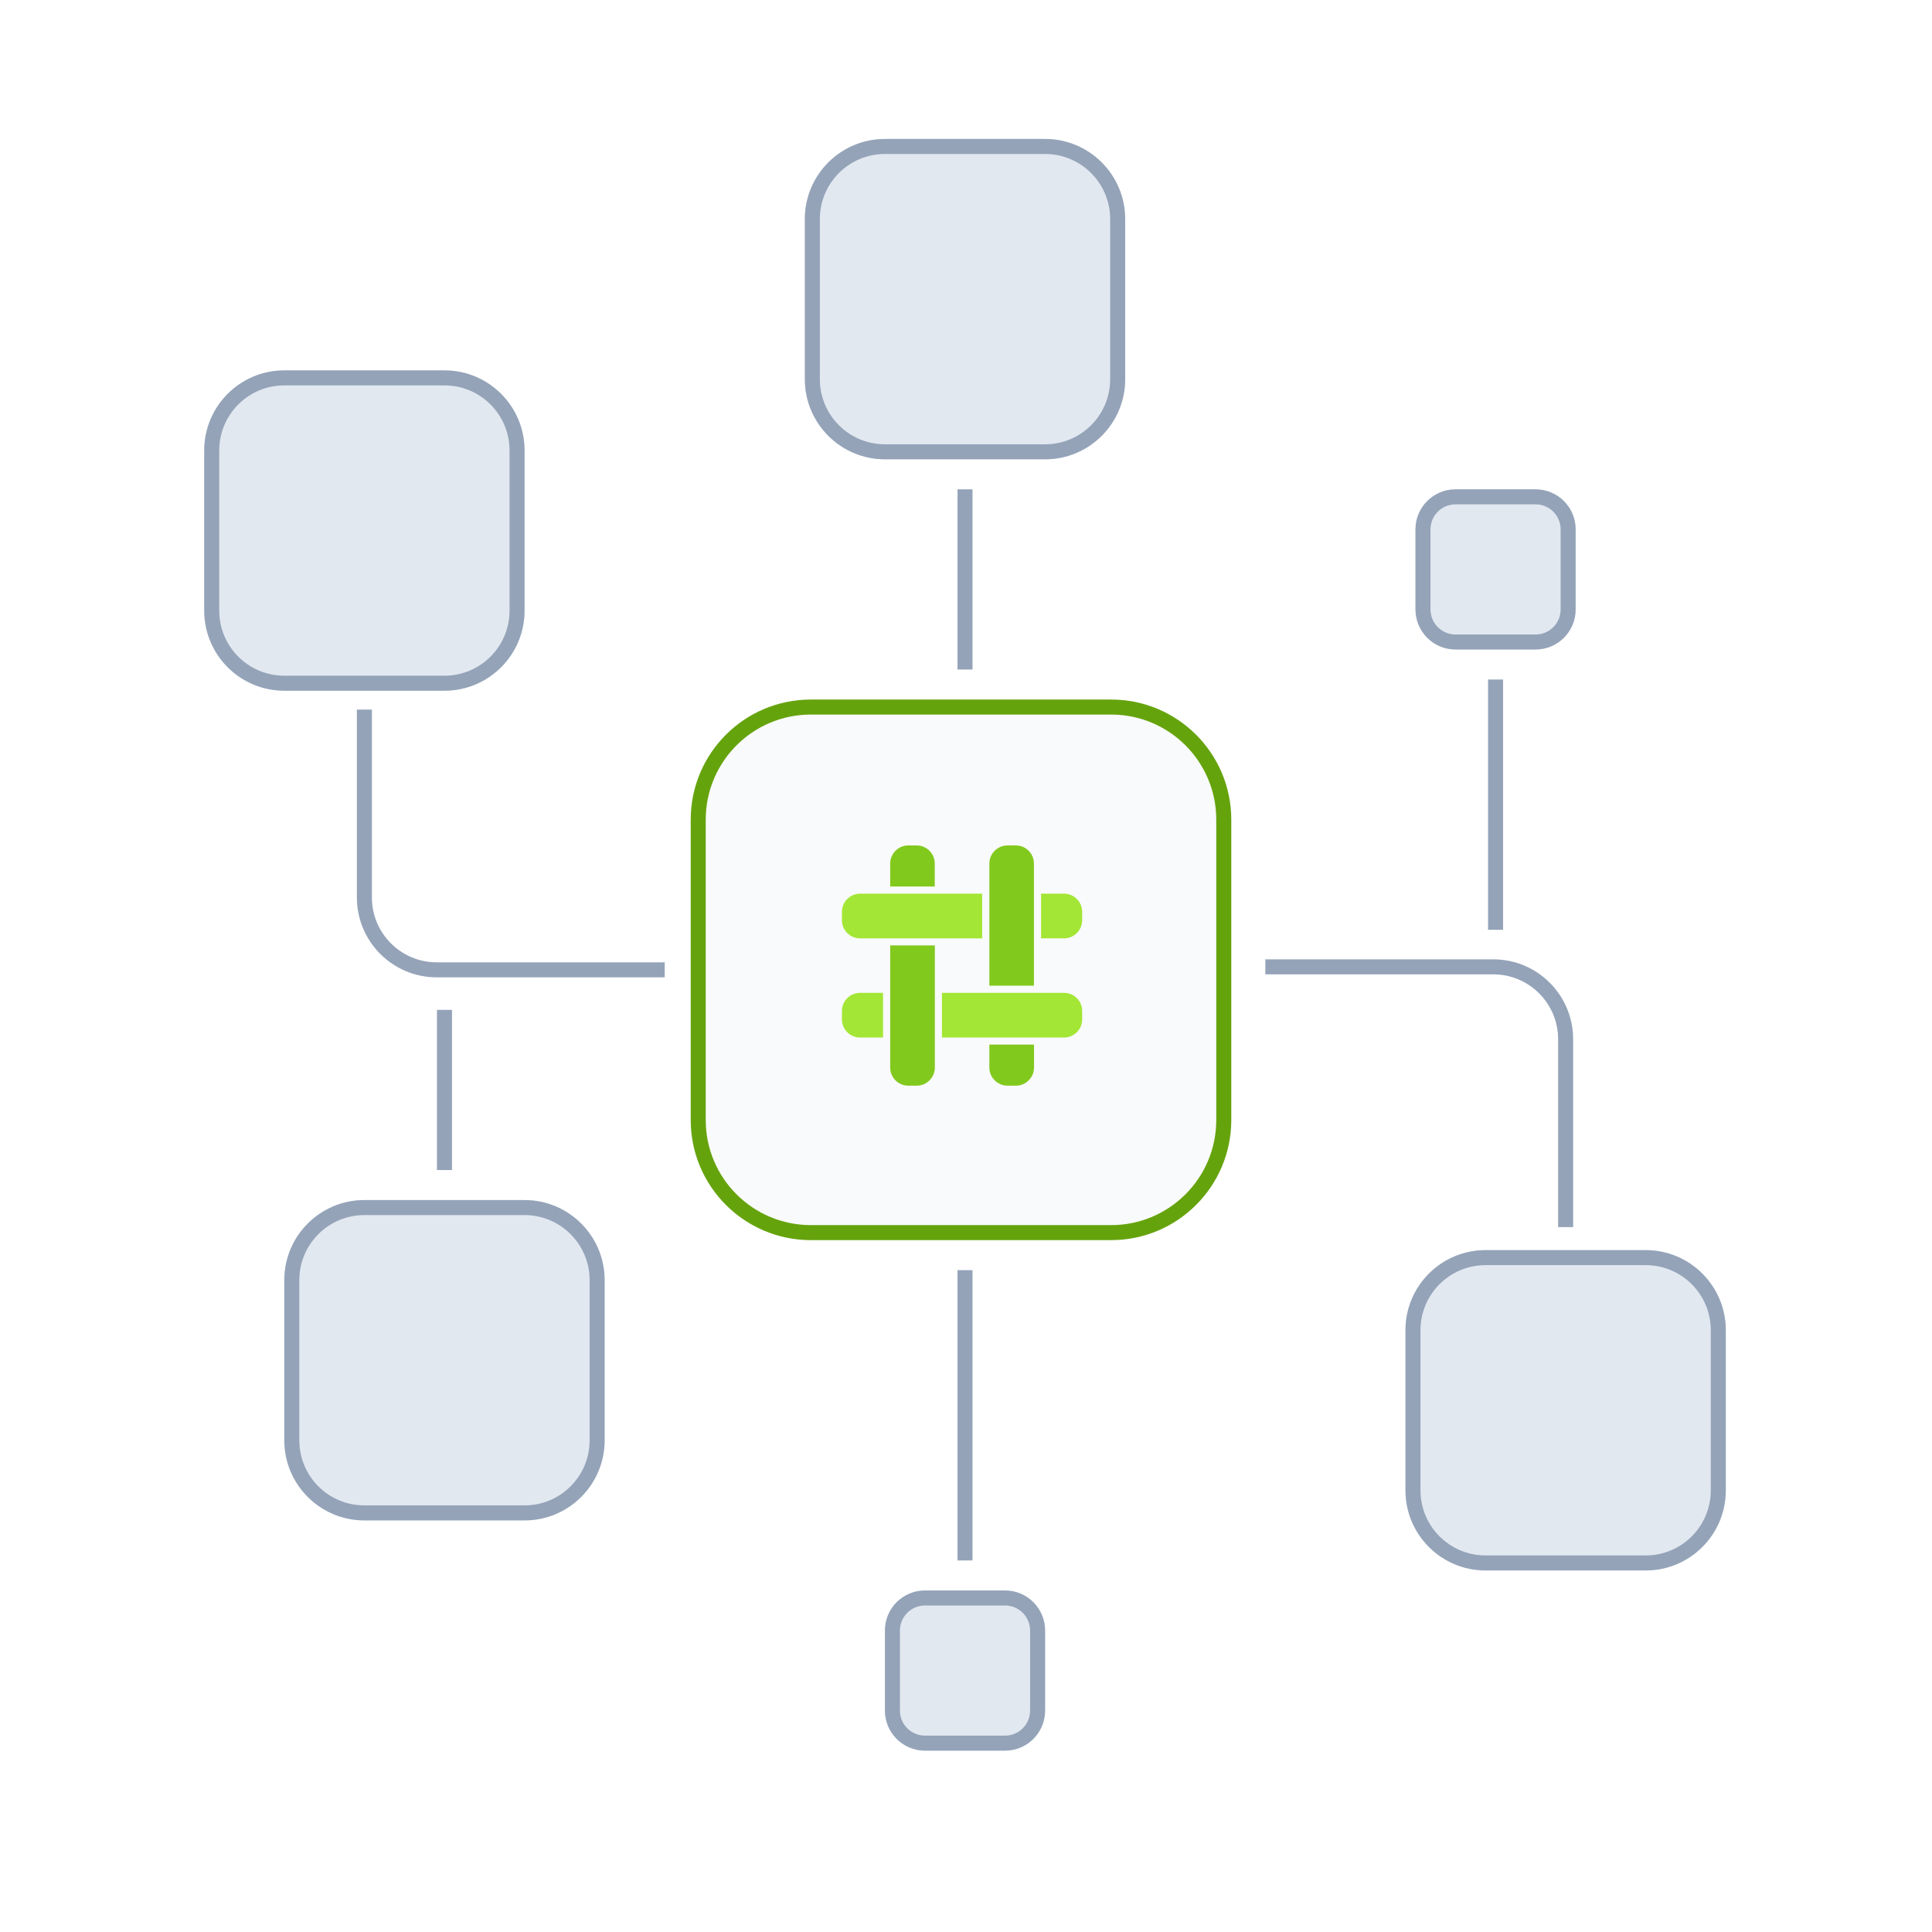
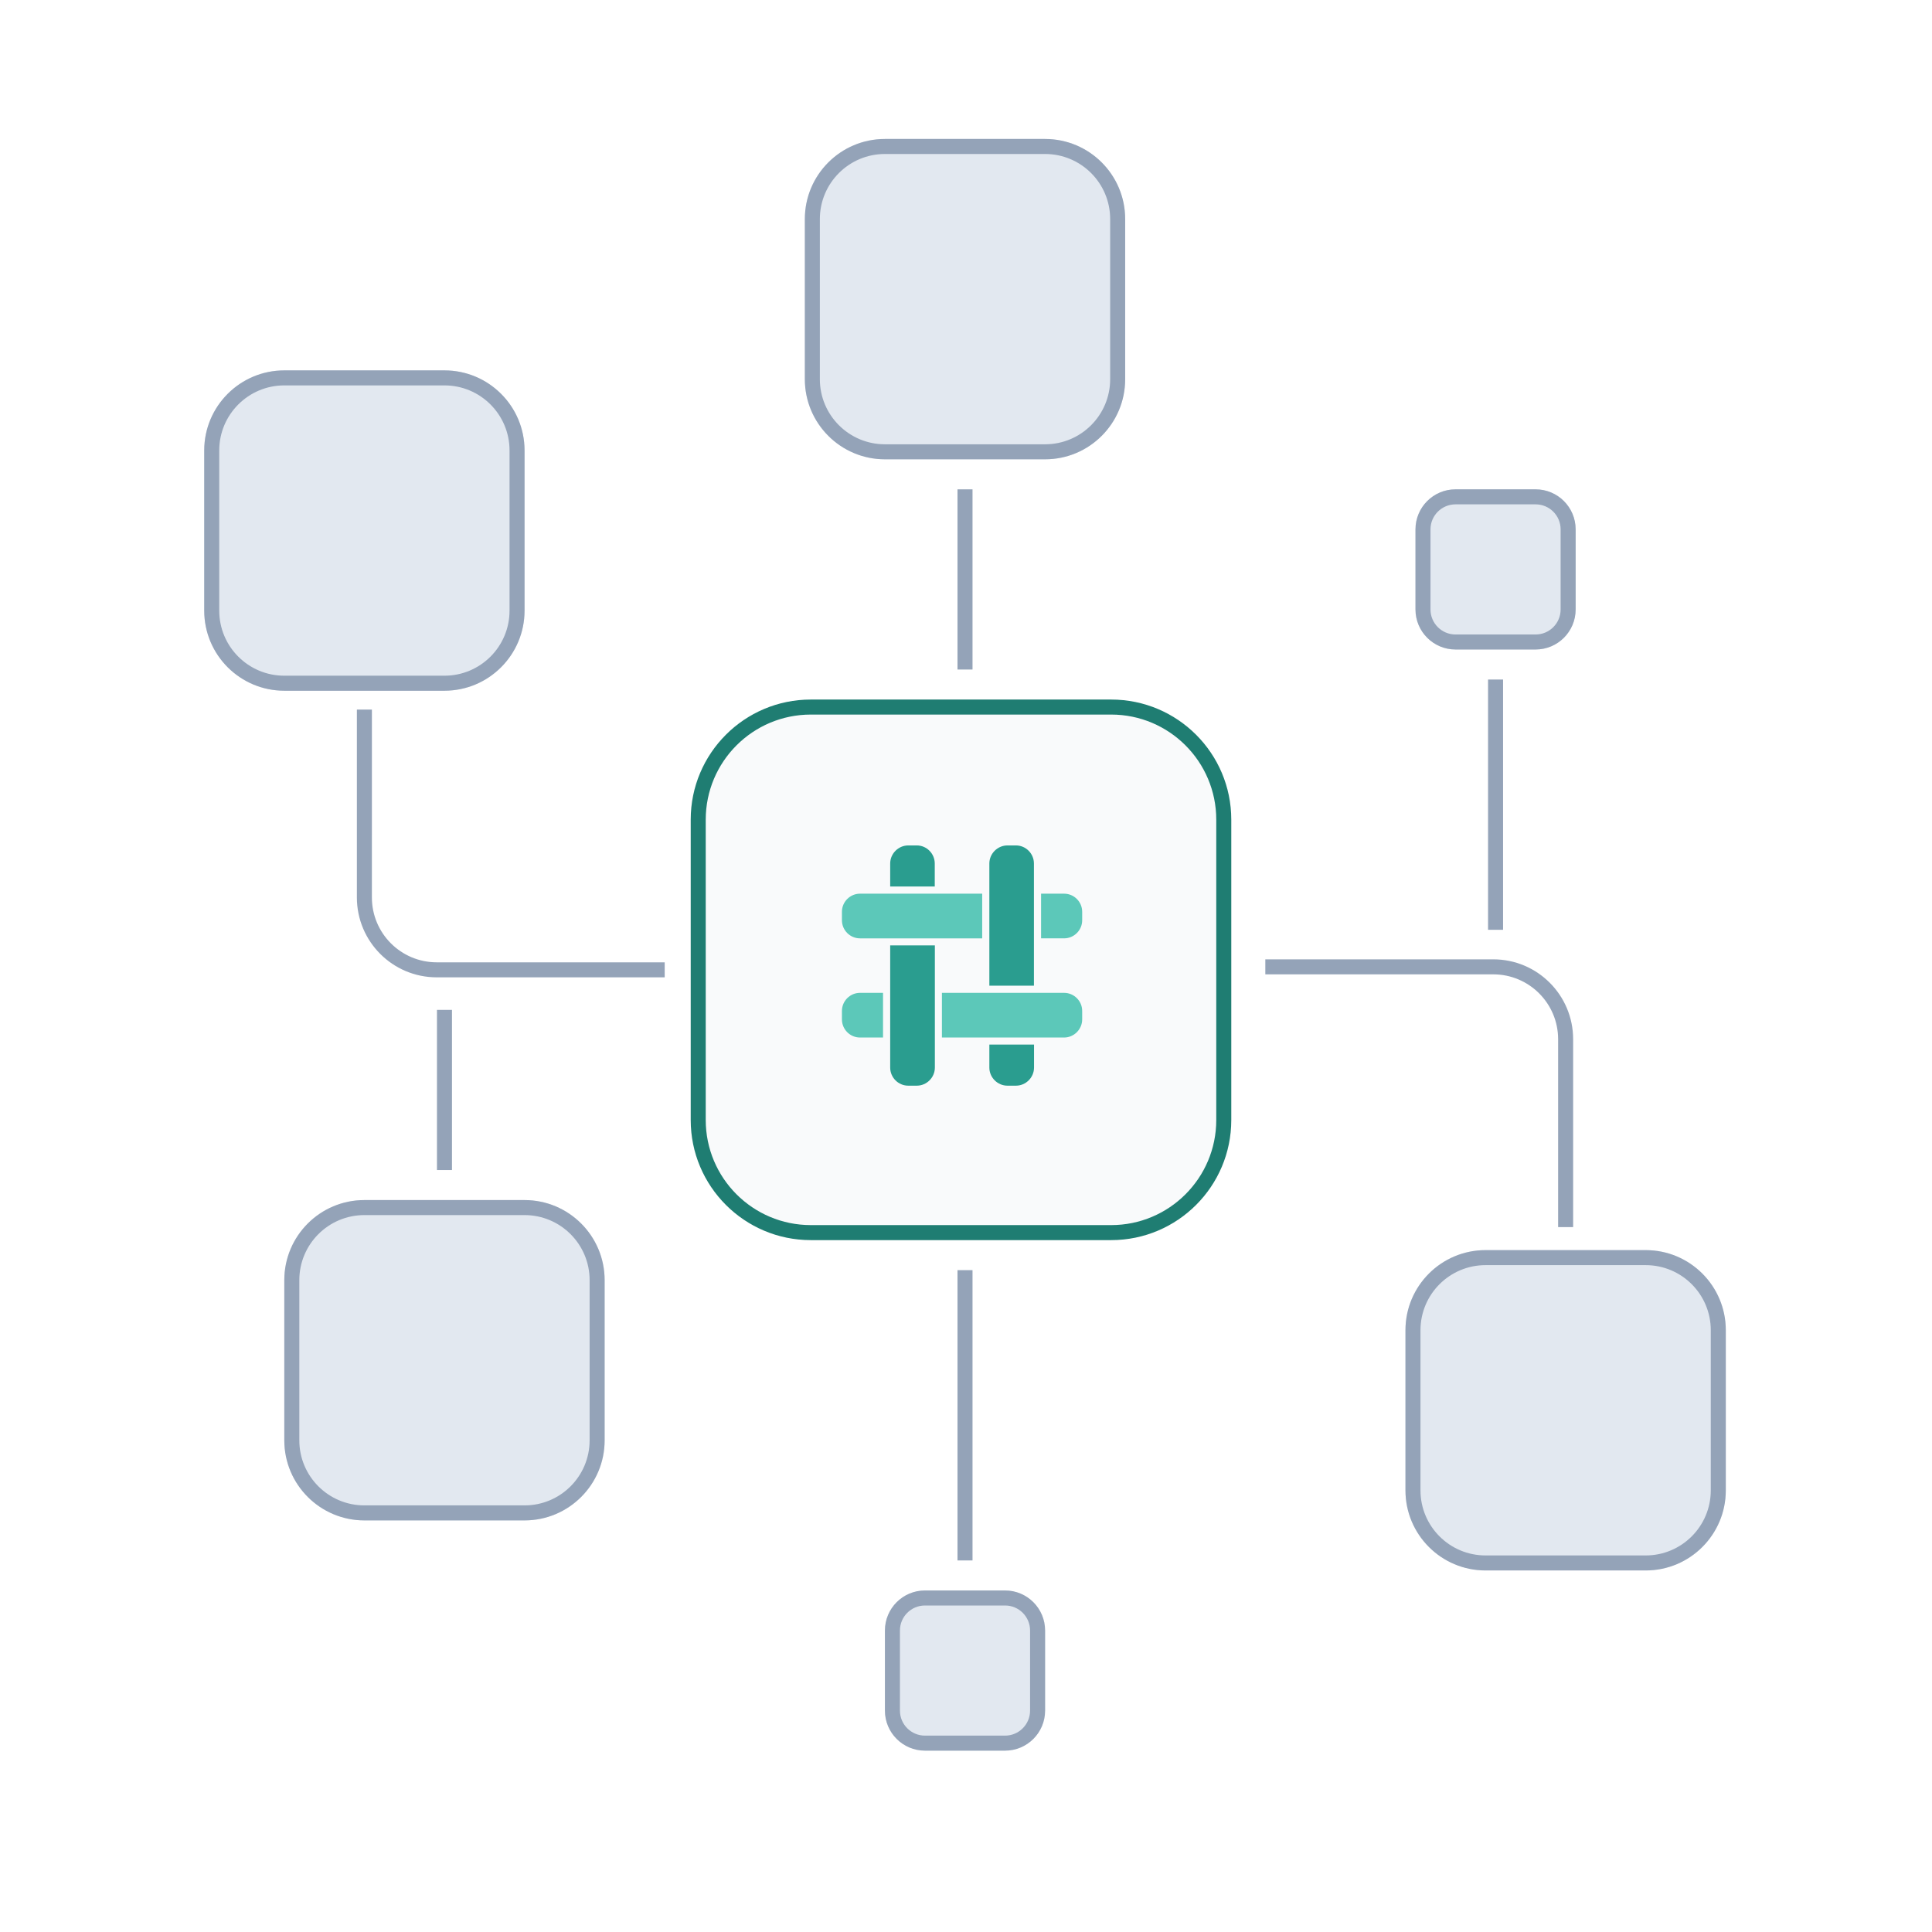
<svg xmlns="http://www.w3.org/2000/svg" width="193" height="193" viewBox="0 0 193 193" fill="none">
  <path d="M112.401 21.883C112.401 17.465 108.82 13.883 104.401 13.883H88.401C83.983 13.883 80.401 17.465 80.401 21.883V37.883C80.401 42.301 83.983 45.883 88.401 45.883H104.401C108.82 45.883 112.401 42.301 112.401 37.883V21.883Z" fill="#E2E8F0" />
  <path fill-rule="evenodd" clip-rule="evenodd" d="M88.401 15.383H104.401C107.991 15.383 110.901 18.293 110.901 21.883V37.883C110.901 41.473 107.991 44.383 104.401 44.383H88.401C84.811 44.383 81.901 41.473 81.901 37.883V21.883C81.901 18.293 84.811 15.383 88.401 15.383ZM104.401 13.883C108.82 13.883 112.401 17.465 112.401 21.883V37.883C112.401 42.301 108.82 45.883 104.401 45.883H88.401C83.983 45.883 80.401 42.301 80.401 37.883V21.883C80.401 17.465 83.983 13.883 88.401 13.883H104.401Z" fill="#94A3B8" />
  <path d="M60.401 127.883C60.401 123.465 56.82 119.883 52.401 119.883H36.401C31.983 119.883 28.401 123.465 28.401 127.883V143.883C28.401 148.301 31.983 151.883 36.401 151.883H52.401C56.82 151.883 60.401 148.301 60.401 143.883V127.883Z" fill="#E2E8F0" />
  <path fill-rule="evenodd" clip-rule="evenodd" d="M36.401 121.383H52.401C55.991 121.383 58.901 124.293 58.901 127.883V143.883C58.901 147.473 55.991 150.383 52.401 150.383H36.401C32.812 150.383 29.901 147.473 29.901 143.883V127.883C29.901 124.293 32.812 121.383 36.401 121.383ZM52.401 119.883C56.82 119.883 60.401 123.465 60.401 127.883V143.883C60.401 148.301 56.82 151.883 52.401 151.883H36.401C31.983 151.883 28.401 148.301 28.401 143.883V127.883C28.401 123.465 31.983 119.883 36.401 119.883H52.401Z" fill="#94A3B8" />
  <path fill-rule="evenodd" clip-rule="evenodd" d="M43.651 116.883L43.651 100.883L45.151 100.883L45.151 116.883L43.651 116.883Z" fill="#94A3B8" />
  <path fill-rule="evenodd" clip-rule="evenodd" d="M95.651 66.883L95.651 48.883L97.151 48.883L97.151 66.883L95.651 66.883Z" fill="#94A3B8" />
  <path fill-rule="evenodd" clip-rule="evenodd" d="M95.651 155.883L95.651 126.883L97.151 126.883L97.151 155.883L95.651 155.883Z" fill="#94A3B8" />
  <path fill-rule="evenodd" clip-rule="evenodd" d="M150.151 67.883V92.883H148.651V67.883H150.151Z" fill="#94A3B8" />
  <path fill-rule="evenodd" clip-rule="evenodd" d="M149.171 97.334H126.401V95.834H149.171C153.579 95.834 157.151 99.407 157.151 103.814L157.151 122.584L155.651 122.584L155.651 103.814C155.651 100.235 152.75 97.334 149.171 97.334Z" fill="#94A3B8" />
  <path fill-rule="evenodd" clip-rule="evenodd" d="M43.631 96.133L66.401 96.133L66.401 97.633L43.631 97.633C39.224 97.633 35.651 94.06 35.651 89.653L35.652 70.883L37.152 70.883L37.151 89.653C37.151 93.232 40.053 96.133 43.631 96.133Z" fill="#94A3B8" />
  <path d="M157.401 52.883C157.401 50.674 155.611 48.883 153.401 48.883H145.401C143.192 48.883 141.401 50.674 141.401 52.883V60.883C141.401 63.092 143.192 64.883 145.401 64.883H153.401C155.611 64.883 157.401 63.092 157.401 60.883V52.883Z" fill="#E2E8F0" />
  <path fill-rule="evenodd" clip-rule="evenodd" d="M145.401 50.383H153.401C154.782 50.383 155.901 51.502 155.901 52.883V60.883C155.901 62.264 154.782 63.383 153.401 63.383H145.401C144.021 63.383 142.901 62.264 142.901 60.883V52.883C142.901 51.502 144.021 50.383 145.401 50.383ZM153.401 48.883C155.611 48.883 157.401 50.674 157.401 52.883V60.883C157.401 63.092 155.611 64.883 153.401 64.883H145.401C143.192 64.883 141.401 63.092 141.401 60.883V52.883C141.401 50.674 143.192 48.883 145.401 48.883H153.401Z" fill="#94A3B8" />
  <path d="M104.401 162.883C104.401 160.674 102.611 158.883 100.401 158.883H92.401C90.192 158.883 88.401 160.674 88.401 162.883V170.883C88.401 173.092 90.192 174.883 92.401 174.883H100.401C102.611 174.883 104.401 173.092 104.401 170.883V162.883Z" fill="#E2E8F0" />
  <path fill-rule="evenodd" clip-rule="evenodd" d="M92.401 160.383H100.401C101.782 160.383 102.901 161.502 102.901 162.883V170.883C102.901 172.264 101.782 173.383 100.401 173.383H92.401C91.021 173.383 89.901 172.264 89.901 170.883V162.883C89.901 161.502 91.021 160.383 92.401 160.383ZM100.401 158.883C102.611 158.883 104.401 160.674 104.401 162.883V170.883C104.401 173.092 102.611 174.883 100.401 174.883H92.401C90.192 174.883 88.401 173.092 88.401 170.883V162.883C88.401 160.674 90.192 158.883 92.401 158.883H100.401Z" fill="#94A3B8" />
  <path d="M123 81.883C123 75.255 117.627 69.883 111 69.883H81C74.373 69.883 69 75.255 69 81.883V111.883C69 118.51 74.373 123.883 81 123.883H111C117.627 123.883 123 118.51 123 111.883V81.883Z" fill="#F9FAFB" />
-   <path fill-rule="evenodd" clip-rule="evenodd" d="M81 71.383H111C116.799 71.383 121.5 76.084 121.5 81.883V111.883C121.5 117.682 116.799 122.383 111 122.383H81C75.201 122.383 70.5 117.682 70.5 111.883V81.883C70.5 76.084 75.201 71.383 81 71.383ZM111 69.883C117.627 69.883 123 75.255 123 81.883V111.883C123 118.51 117.627 123.883 111 123.883H81C74.373 123.883 69 118.51 69 111.883V81.883C69 75.255 74.373 69.883 81 69.883H111Z" fill="#65A30D" />
-   <path d="M88.927 94.443V106.647C88.927 107.638 89.734 108.455 90.734 108.455H91.582C92.573 108.455 93.39 107.638 93.39 106.647V94.443H88.927Z" fill="#82C91E" />
-   <path d="M93.379 88.561V86.263C93.379 85.272 92.573 84.455 91.582 84.455H90.734C89.744 84.455 88.927 85.272 88.927 86.263V88.561H93.379Z" fill="#82C91E" />
-   <path d="M103.286 98.467V86.263C103.286 85.272 102.479 84.455 101.488 84.455H100.641C99.65 84.455 98.833 85.272 98.833 86.263V98.467H103.286Z" fill="#82C91E" />
-   <path d="M98.833 104.349V106.647C98.833 107.638 99.65 108.455 100.641 108.455H101.488C102.479 108.455 103.296 107.638 103.296 106.647V104.349H98.833Z" fill="#82C91E" />
-   <path d="M88.212 99.182H85.914C84.923 99.182 84.106 99.989 84.106 100.989V101.837C84.106 102.828 84.913 103.645 85.914 103.645H88.212V99.182Z" fill="#A3E635" />
-   <path d="M106.298 99.182H94.094V103.645H106.298C107.289 103.645 108.106 102.828 108.106 101.837V100.989C108.106 99.989 107.289 99.182 106.298 99.182Z" fill="#A3E635" />
-   <path d="M98.118 89.275H85.914C84.923 89.275 84.106 90.082 84.106 91.083V91.931C84.106 92.921 84.913 93.739 85.914 93.739H98.118V89.275Z" fill="#A3E635" />
-   <path d="M106.298 89.275H104V93.738H106.298C107.289 93.738 108.106 92.932 108.106 91.931V91.083C108.106 90.082 107.289 89.275 106.298 89.275Z" fill="#A3E635" />
+   <path fill-rule="evenodd" clip-rule="evenodd" d="M81 71.383H111C116.799 71.383 121.5 76.084 121.5 81.883V111.883C121.5 117.682 116.799 122.383 111 122.383H81C75.201 122.383 70.5 117.682 70.5 111.883V81.883C70.5 76.084 75.201 71.383 81 71.383ZM111 69.883C117.627 69.883 123 75.255 123 81.883V111.883C123 118.51 117.627 123.883 111 123.883H81C74.373 123.883 69 118.51 69 111.883V81.883C69 75.255 74.373 69.883 81 69.883H111Z" fill="#1F7D72" />
+   <path d="M88.927 94.443V106.647C88.927 107.638 89.734 108.455 90.734 108.455H91.582C92.573 108.455 93.39 107.638 93.39 106.647V94.443H88.927Z" fill="#2A9D8F" />
+   <path d="M93.379 88.561V86.263C93.379 85.272 92.573 84.455 91.582 84.455H90.734C89.744 84.455 88.927 85.272 88.927 86.263V88.561H93.379Z" fill="#2A9D8F" />
+   <path d="M103.286 98.467V86.263C103.286 85.272 102.479 84.455 101.488 84.455H100.641C99.65 84.455 98.833 85.272 98.833 86.263V98.467H103.286Z" fill="#2A9D8F" />
+   <path d="M98.833 104.349V106.647C98.833 107.638 99.65 108.455 100.641 108.455H101.488C102.479 108.455 103.296 107.638 103.296 106.647V104.349H98.833Z" fill="#2A9D8F" />
+   <path d="M88.212 99.182H85.914C84.923 99.182 84.106 99.989 84.106 100.989V101.837C84.106 102.828 84.913 103.645 85.914 103.645H88.212V99.182Z" fill="#5CC8B9" />
+   <path d="M106.298 99.182H94.094V103.645H106.298C107.289 103.645 108.106 102.828 108.106 101.837V100.989C108.106 99.989 107.289 99.182 106.298 99.182Z" fill="#5CC8B9" />
+   <path d="M98.118 89.275H85.914C84.923 89.275 84.106 90.082 84.106 91.083V91.931C84.106 92.921 84.913 93.739 85.914 93.739H98.118V89.275Z" fill="#5CC8B9" />
+   <path d="M106.298 89.275H104V93.738H106.298C107.289 93.738 108.106 92.932 108.106 91.931V91.083C108.106 90.082 107.289 89.275 106.298 89.275Z" fill="#5CC8B9" />
  <path d="M172.401 132.883C172.401 128.465 168.82 124.883 164.401 124.883H148.401C143.983 124.883 140.401 128.465 140.401 132.883V148.883C140.401 153.301 143.983 156.883 148.401 156.883H164.401C168.82 156.883 172.401 153.301 172.401 148.883V132.883Z" fill="#E2E8F0" />
  <path fill-rule="evenodd" clip-rule="evenodd" d="M148.401 126.383H164.401C167.991 126.383 170.901 129.293 170.901 132.883V148.883C170.901 152.473 167.991 155.383 164.401 155.383H148.401C144.812 155.383 141.901 152.473 141.901 148.883V132.883C141.901 129.293 144.812 126.383 148.401 126.383ZM164.401 124.883C168.82 124.883 172.401 128.465 172.401 132.883V148.883C172.401 153.301 168.82 156.883 164.401 156.883H148.401C143.983 156.883 140.401 153.301 140.401 148.883V132.883C140.401 128.465 143.983 124.883 148.401 124.883H164.401Z" fill="#94A3B8" />
  <path d="M52.401 45C52.401 40.582 48.82 37 44.401 37H28.401C23.983 37 20.401 40.582 20.401 45V61C20.401 65.418 23.983 69 28.401 69H44.401C48.82 69 52.401 65.418 52.401 61V45Z" fill="#E2E8F0" />
  <path fill-rule="evenodd" clip-rule="evenodd" d="M28.401 38.5H44.401C47.991 38.5 50.901 41.41 50.901 45V61C50.901 64.59 47.991 67.5 44.401 67.5H28.401C24.811 67.5 21.901 64.59 21.901 61V45C21.901 41.41 24.811 38.5 28.401 38.5ZM44.401 37C48.82 37 52.401 40.582 52.401 45V61C52.401 65.418 48.82 69 44.401 69H28.401C23.983 69 20.401 65.418 20.401 61V45C20.401 40.582 23.983 37 28.401 37H44.401Z" fill="#94A3B8" />
</svg>
